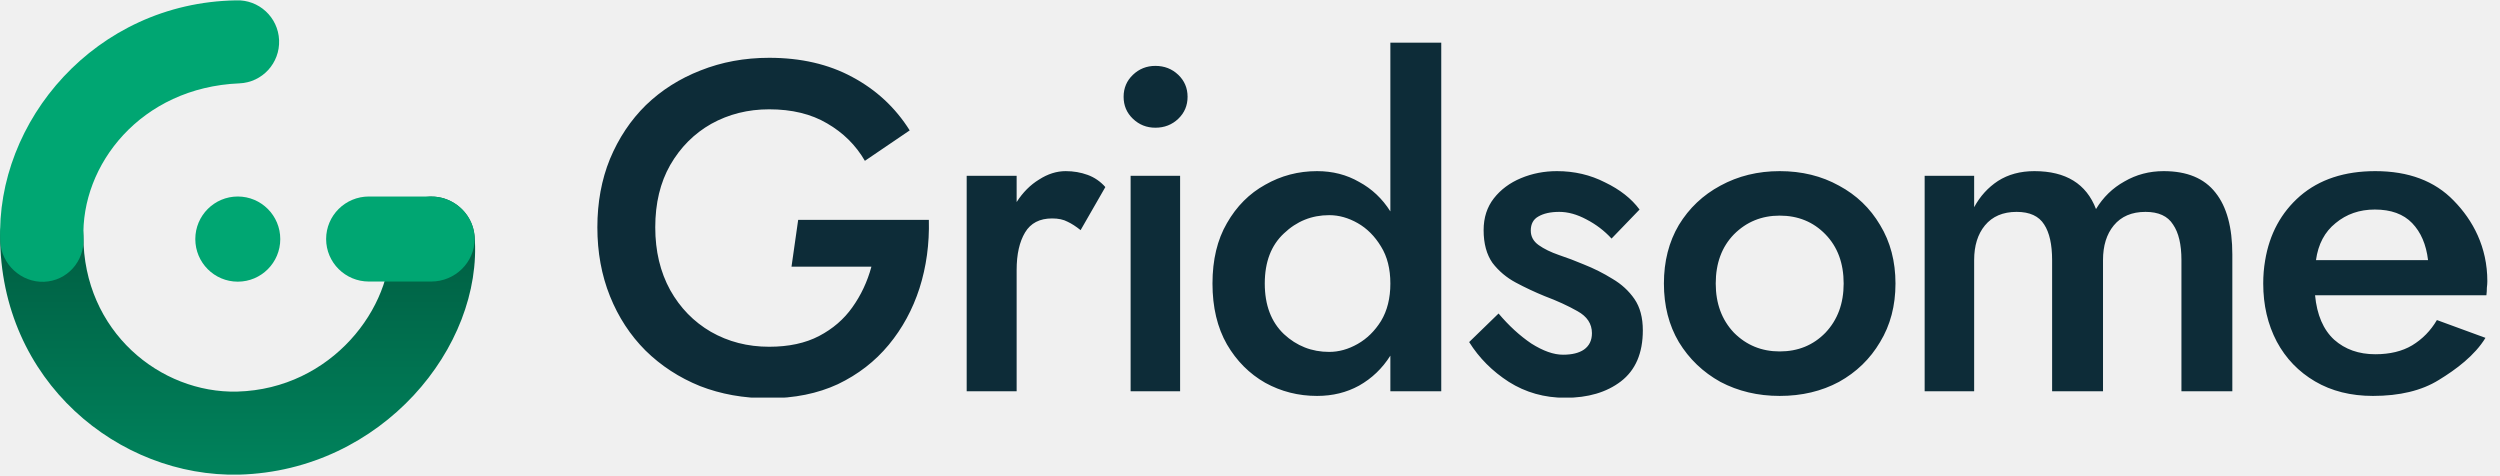
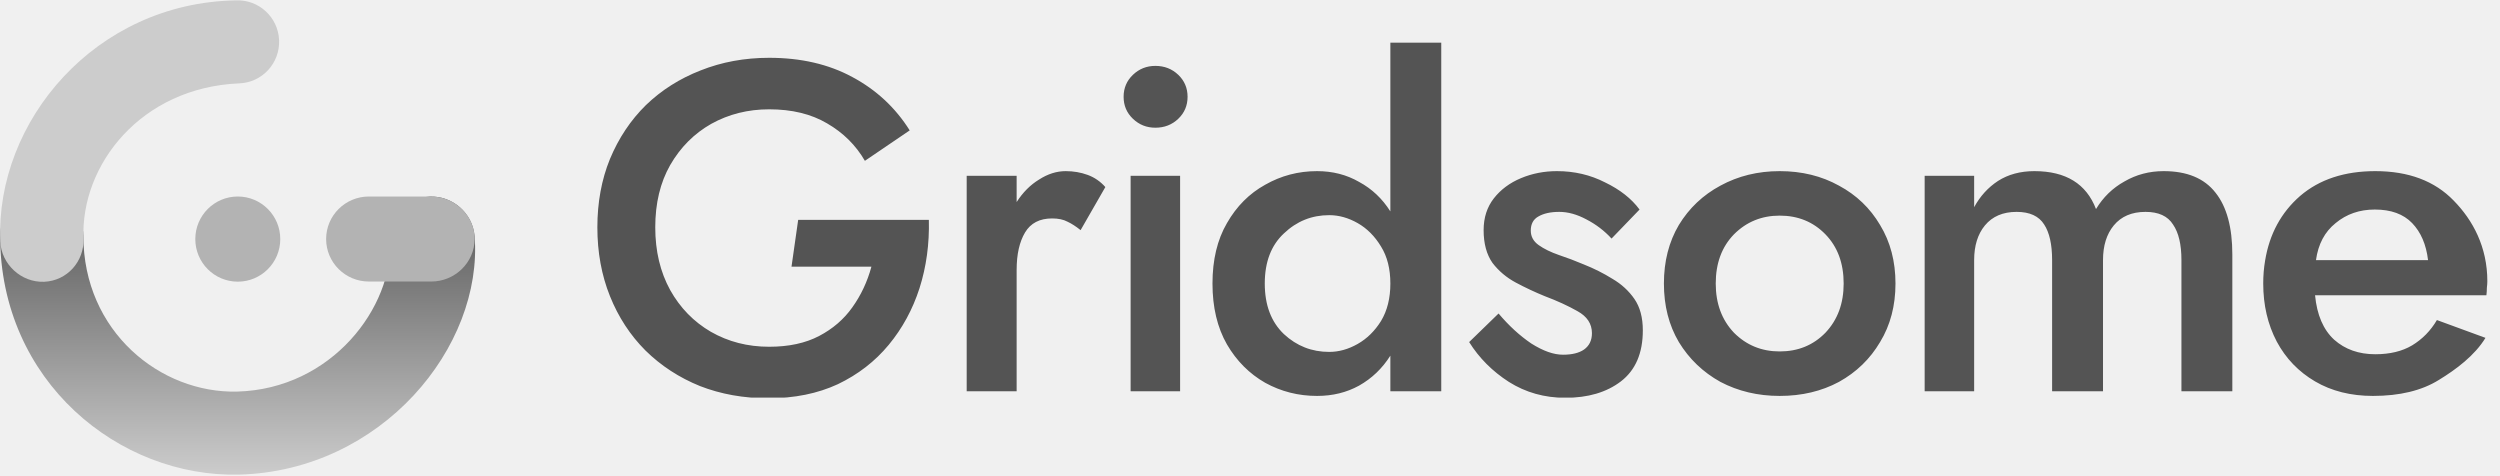
<svg xmlns="http://www.w3.org/2000/svg" width="1289" height="245" fill="none">
  <path fill="url(#paint0_linear)" d="M221.494 101.381c11.78-.566 22.207 8.572 23.224 20.362 4.406 57.037-47.793 120.931-121.352 122.974C61.377 246.247.068 196.619.068 121.58c0-11.826 9.773-21.413 21.566-21.413s21.353 9.587 21.353 21.413c0 49.359 39.688 81.303 79.329 80.325 48.799-1.356 80.523-43.61 78.873-78.11-.566-11.812 8.526-21.847 20.305-22.414z" />
-   <path fill="#00A672" d="M168.15 123.24c0-12.107 9.876-21.922 22.058-21.922h32.146c12.183 0 22.364 9.815 22.364 21.922 0 12.108-10.181 21.923-22.364 21.923h-32.146c-12.182 0-22.058-9.815-22.058-21.923zM100.7 123.272c0-12.125 9.813-21.954 21.904-21.954 12.092 0 21.905 9.829 21.905 21.954s-9.813 21.955-21.905 21.955c-12.091 0-21.904-9.83-21.904-21.955z" />
-   <path fill="#00A672" fill-rule="evenodd" d="M143.902 20.696c.49 11.816-8.666 21.792-20.449 22.283-50.865 2.118-81.918 42.097-80.407 80.057.47 11.816-8.51 21.778-20.293 22.25-11.784.472-22.147-9.065-22.617-20.881C-2.327 62.545 49.18 1.391 121.68.19c11.783-.49 21.732 8.69 22.221 20.506z" clip-rule="evenodd" />
-   <g fill="#0D2C38" clip-path="url(#clip0)">
+   <path fill="#b3b3b3" d="M168.15 123.24c0-12.107 9.876-21.922 22.058-21.922h32.146c12.183 0 22.364 9.815 22.364 21.922 0 12.108-10.181 21.923-22.364 21.923h-32.146c-12.182 0-22.058-9.815-22.058-21.923zM100.7 123.272c0-12.125 9.813-21.954 21.904-21.954 12.092 0 21.905 9.829 21.905 21.954s-9.813 21.955-21.905 21.955c-12.091 0-21.904-9.83-21.904-21.955z" />
+   <path fill="#ccc" fill-rule="evenodd" d="M143.902 20.696c.49 11.816-8.666 21.792-20.449 22.283-50.865 2.118-81.918 42.097-80.407 80.057.47 11.816-8.51 21.778-20.293 22.25-11.784.472-22.147-9.065-22.617-20.881C-2.327 62.545 49.18 1.391 121.68.19c11.783-.49 21.732 8.69 22.221 20.506z" clip-rule="evenodd" />
+   <g fill="#545454" clip-path="url(#clip0)">
    <path d="M408.102 137.495h41.203c-2.086 7.726-5.376 14.729-9.869 21.007-4.333 6.116-10.031 11.026-17.092 14.729-7.061 3.702-15.647 5.553-25.757 5.553-11.074 0-21.104-2.575-30.091-7.727-8.826-5.151-15.808-12.314-20.943-21.489-5.135-9.337-7.703-20.122-7.703-32.356 0-12.395 2.568-23.1 7.703-32.114 5.296-9.176 12.357-16.258 21.184-21.249 8.987-4.99 18.937-7.485 29.85-7.485 11.715 0 21.665 2.415 29.85 7.244 8.345 4.829 14.844 11.268 19.498 19.317l23.11-15.695c-7.382-11.751-17.252-20.927-29.609-27.527-12.197-6.6-26.48-9.9-42.849-9.9-12.678 0-24.474 2.174-35.387 6.52-10.752 4.185-20.14 10.141-28.165 17.868-7.863 7.727-14.042 16.983-18.535 27.768-4.333 10.624-6.5 22.375-6.5 35.253s2.167 24.709 6.5 35.494c4.333 10.786 10.431 20.122 18.295 28.01 8.024 7.888 17.412 14.004 28.164 18.351 10.753 4.185 22.468 6.278 35.146 6.278 13.481 0 25.437-2.415 35.868-7.244 10.432-4.99 19.178-11.751 26.239-20.283 7.061-8.531 12.357-18.27 15.888-29.216 3.531-11.107 5.135-22.859 4.814-35.253h-67.375l-3.437 24.146zM557.159 118.661l12.759-22.215c-2.568-2.897-5.617-4.99-9.148-6.278-3.53-1.287-7.302-1.931-11.314-1.931-4.654 0-9.228 1.449-13.721 4.346-4.494 2.737-8.345 6.6-11.555 11.59V90.651h-25.757v111.072h25.757v-62.538c0-8.049 1.444-14.488 4.333-19.317 2.889-4.829 7.543-7.244 13.962-7.244 3.21 0 5.858.564 7.944 1.69 2.086.966 4.333 2.415 6.74 4.347zM582.945 90.651v111.072h25.517V90.651h-25.517zm-3.611-40.74c0 4.507 1.605 8.29 4.815 11.348 3.209 3.059 7.061 4.588 11.555 4.588 4.654 0 8.585-1.53 11.795-4.588 3.21-3.058 4.815-6.841 4.815-11.349 0-4.507-1.605-8.29-4.815-11.348-3.21-3.059-7.141-4.588-11.795-4.588-4.494 0-8.346 1.53-11.555 4.588-3.21 3.058-4.815 6.841-4.815 11.349zM652.116 146.187c0-11.107 3.29-19.719 9.87-25.836 6.58-6.278 14.363-9.417 23.35-9.417 4.975 0 9.87 1.368 14.685 4.105 4.814 2.736 8.826 6.761 12.036 12.073 3.209 5.151 4.814 11.509 4.814 19.075 0 7.566-1.605 14.005-4.814 19.317-3.21 5.151-7.222 9.095-12.036 11.831-4.815 2.737-9.71 4.105-14.685 4.105-8.987 0-16.77-3.058-23.35-9.175-6.58-6.278-9.87-14.971-9.87-26.078zm-26.961 0c0 12.234 2.488 22.697 7.463 31.39 4.975 8.531 11.554 15.131 19.739 19.8 8.185 4.507 17.092 6.76 26.721 6.76 8.024 0 15.245-1.77 21.665-5.312 6.58-3.702 11.956-8.853 16.128-15.453v18.351h26.239V21.311h-26.239v87.691c-4.172-6.6-9.548-11.67-16.128-15.212-6.42-3.702-13.641-5.553-21.665-5.553-9.629 0-18.536 2.334-26.721 7.002-8.185 4.507-14.764 11.107-19.739 19.8-4.975 8.531-7.463 18.914-7.463 31.148zM772.658 161.641l-15.165 14.729c5.135 8.209 11.956 15.051 20.461 20.524 8.666 5.473 18.376 8.209 29.128 8.209 11.715 0 21.264-2.817 28.646-8.451 7.543-5.795 11.314-14.568 11.314-26.319 0-6.6-1.444-11.992-4.333-16.178-2.888-4.185-6.66-7.646-11.314-10.383-4.654-2.897-9.629-5.392-14.925-7.485a173.715 173.715 0 00-12.758-4.829c-4.173-1.449-7.623-3.139-10.351-5.071-2.729-1.931-4.093-4.426-4.093-7.485 0-3.38 1.284-5.795 3.852-7.244 2.728-1.609 6.339-2.414 10.833-2.414 4.493 0 9.147 1.288 13.962 3.863 4.975 2.576 9.308 5.876 12.999 9.9l14.443-14.971c-4.172-5.634-10.11-10.302-17.813-14.004-7.543-3.864-15.808-5.795-24.795-5.795-6.58 0-12.758 1.207-18.536 3.622-5.777 2.414-10.431 5.875-13.962 10.382-3.53 4.508-5.296 9.981-5.296 16.42 0 6.922 1.525 12.556 4.574 16.902 3.21 4.185 7.222 7.566 12.036 10.141 4.815 2.576 9.79 4.91 14.925 7.002 6.419 2.415 12.036 4.991 16.851 7.727 4.975 2.737 7.462 6.52 7.462 11.349 0 3.702-1.364 6.519-4.092 8.451-2.568 1.771-6.179 2.656-10.833 2.656-4.814 0-10.271-1.932-16.369-5.795-5.938-4.024-11.555-9.176-16.851-15.453zM884.632 146.187c0-10.463 3.13-18.914 9.389-25.353 6.419-6.439 14.283-9.659 23.591-9.659 9.468 0 17.332 3.22 23.591 9.659s9.388 14.89 9.388 25.353c0 10.302-3.129 18.753-9.388 25.353-6.259 6.439-14.123 9.659-23.591 9.659-9.308 0-17.172-3.22-23.591-9.659-6.259-6.6-9.389-15.051-9.389-25.353zm-26.72 0c0 11.429 2.568 21.49 7.703 30.183 5.296 8.692 12.438 15.533 21.425 20.524 9.147 4.829 19.338 7.243 30.572 7.243 11.394 0 21.585-2.414 30.572-7.243 8.987-4.991 16.048-11.832 21.183-20.524 5.296-8.693 7.944-18.754 7.944-30.183 0-11.429-2.648-21.49-7.944-30.182-5.135-8.693-12.196-15.454-21.183-20.283-8.987-4.99-19.178-7.485-30.572-7.485-11.234 0-21.425 2.495-30.572 7.485-8.987 4.829-16.129 11.59-21.425 20.283-5.135 8.692-7.703 18.753-7.703 30.182zM1150.99 131.217c0-14.005-2.89-24.629-8.67-31.873-5.77-7.405-14.68-11.107-26.72-11.107-7.38 0-14.12 1.77-20.22 5.312-6.1 3.38-10.99 8.129-14.68 14.246-4.98-13.039-15.57-19.558-31.78-19.558-7.22 0-13.48 1.69-18.77 5.07-5.14 3.38-9.23 7.888-12.28 13.522V90.651h-25.518v111.072h25.518v-67.609c0-7.405 1.84-13.361 5.54-17.868 3.85-4.668 9.3-7.002 16.36-7.002 6.75 0 11.48 2.173 14.21 6.519 2.73 4.185 4.09 10.302 4.09 18.351v67.609h26.24v-67.609c0-7.405 1.84-13.361 5.54-17.868 3.85-4.668 9.3-7.002 16.36-7.002 6.75 0 11.48 2.173 14.21 6.519 2.89 4.185 4.33 10.302 4.33 18.351v67.609h26.24v-70.506zM1193.64 152.224h88.35c.16-1.288.24-2.576.24-3.864.16-1.288.24-2.414.24-3.38 0-17.546-7.38-31.39-17.33-41.531-9.79-10.142-23.27-15.212-40.44-15.212-15.89 0-28.81 4.266-38.76 12.797-9.79 8.532-15.81 19.639-18.05 33.322a67.402 67.402 0 00-.73 5.795 73.142 73.142 0 00-.24 6.036c0 11.107 2.33 21.088 6.98 29.941 4.66 8.693 11.24 15.534 19.74 20.524 8.51 4.99 18.46 7.485 29.85 7.485 13.8 0 25.12-2.736 33.94-8.209 8.99-5.473 18.62-12.717 24.08-21.732l-25.04-9.175c-3.21 5.473-7.46 9.819-12.76 13.039-5.13 3.058-11.47 4.587-19.01 4.587-8.51 0-15.57-2.495-21.19-7.485-5.61-5.151-8.9-12.797-9.87-22.938zm.48-18.11c1.13-8.21 4.5-14.568 10.11-19.075 5.62-4.668 12.36-7.003 20.23-7.003 8.34 0 14.76 2.335 19.25 7.003 4.5 4.668 7.23 11.026 8.19 19.075h-57.78z" />
  </g>
  <defs>
    <linearGradient id="paint0_linear" x1="122.523" x2="122.523" y1="100.167" y2="244.752" gradientUnits="userSpaceOnUse">
-       <stop stop-color="#00583E" />
-       <stop offset="1" stop-color="#00835C" />
+       <stop stop-color="#545454" />
+       <stop offset="1" stop-color="#ccc" />
    </linearGradient>
    <clipPath id="clip0">
      <path fill="#fff" d="M0 0h981v183H0z" transform="translate(308 22)" />
    </clipPath>
  </defs>
</svg>
